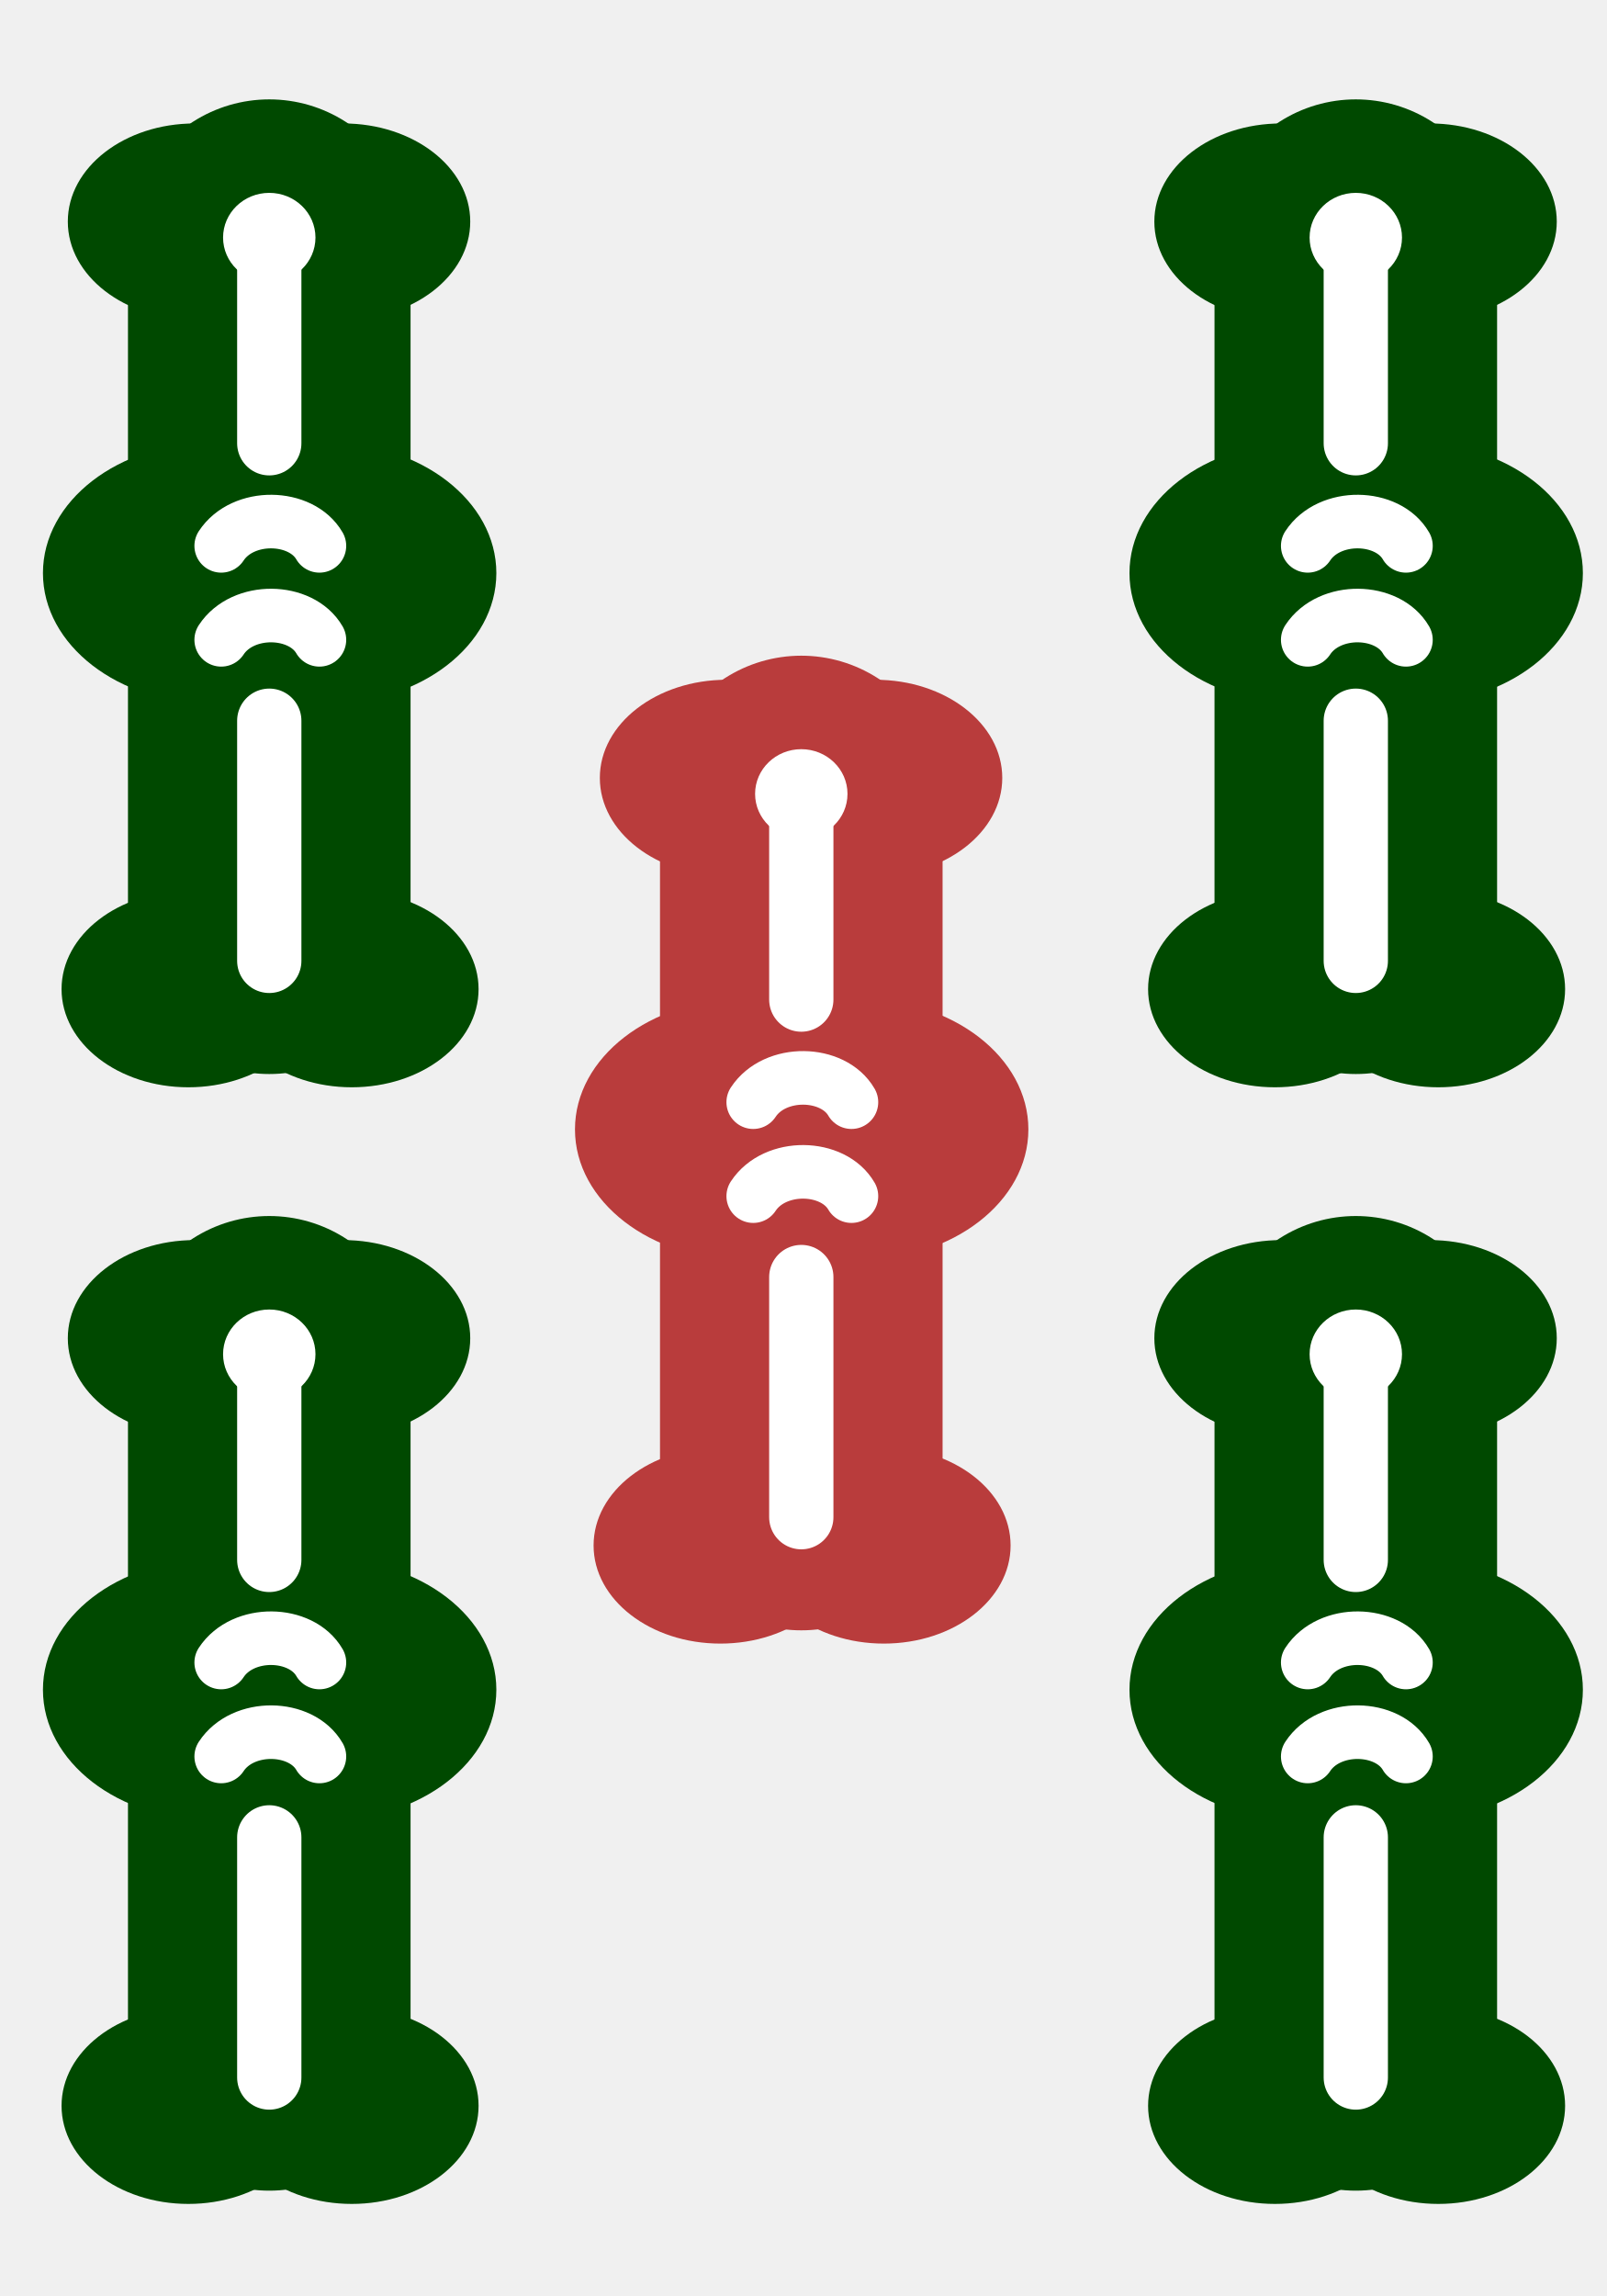
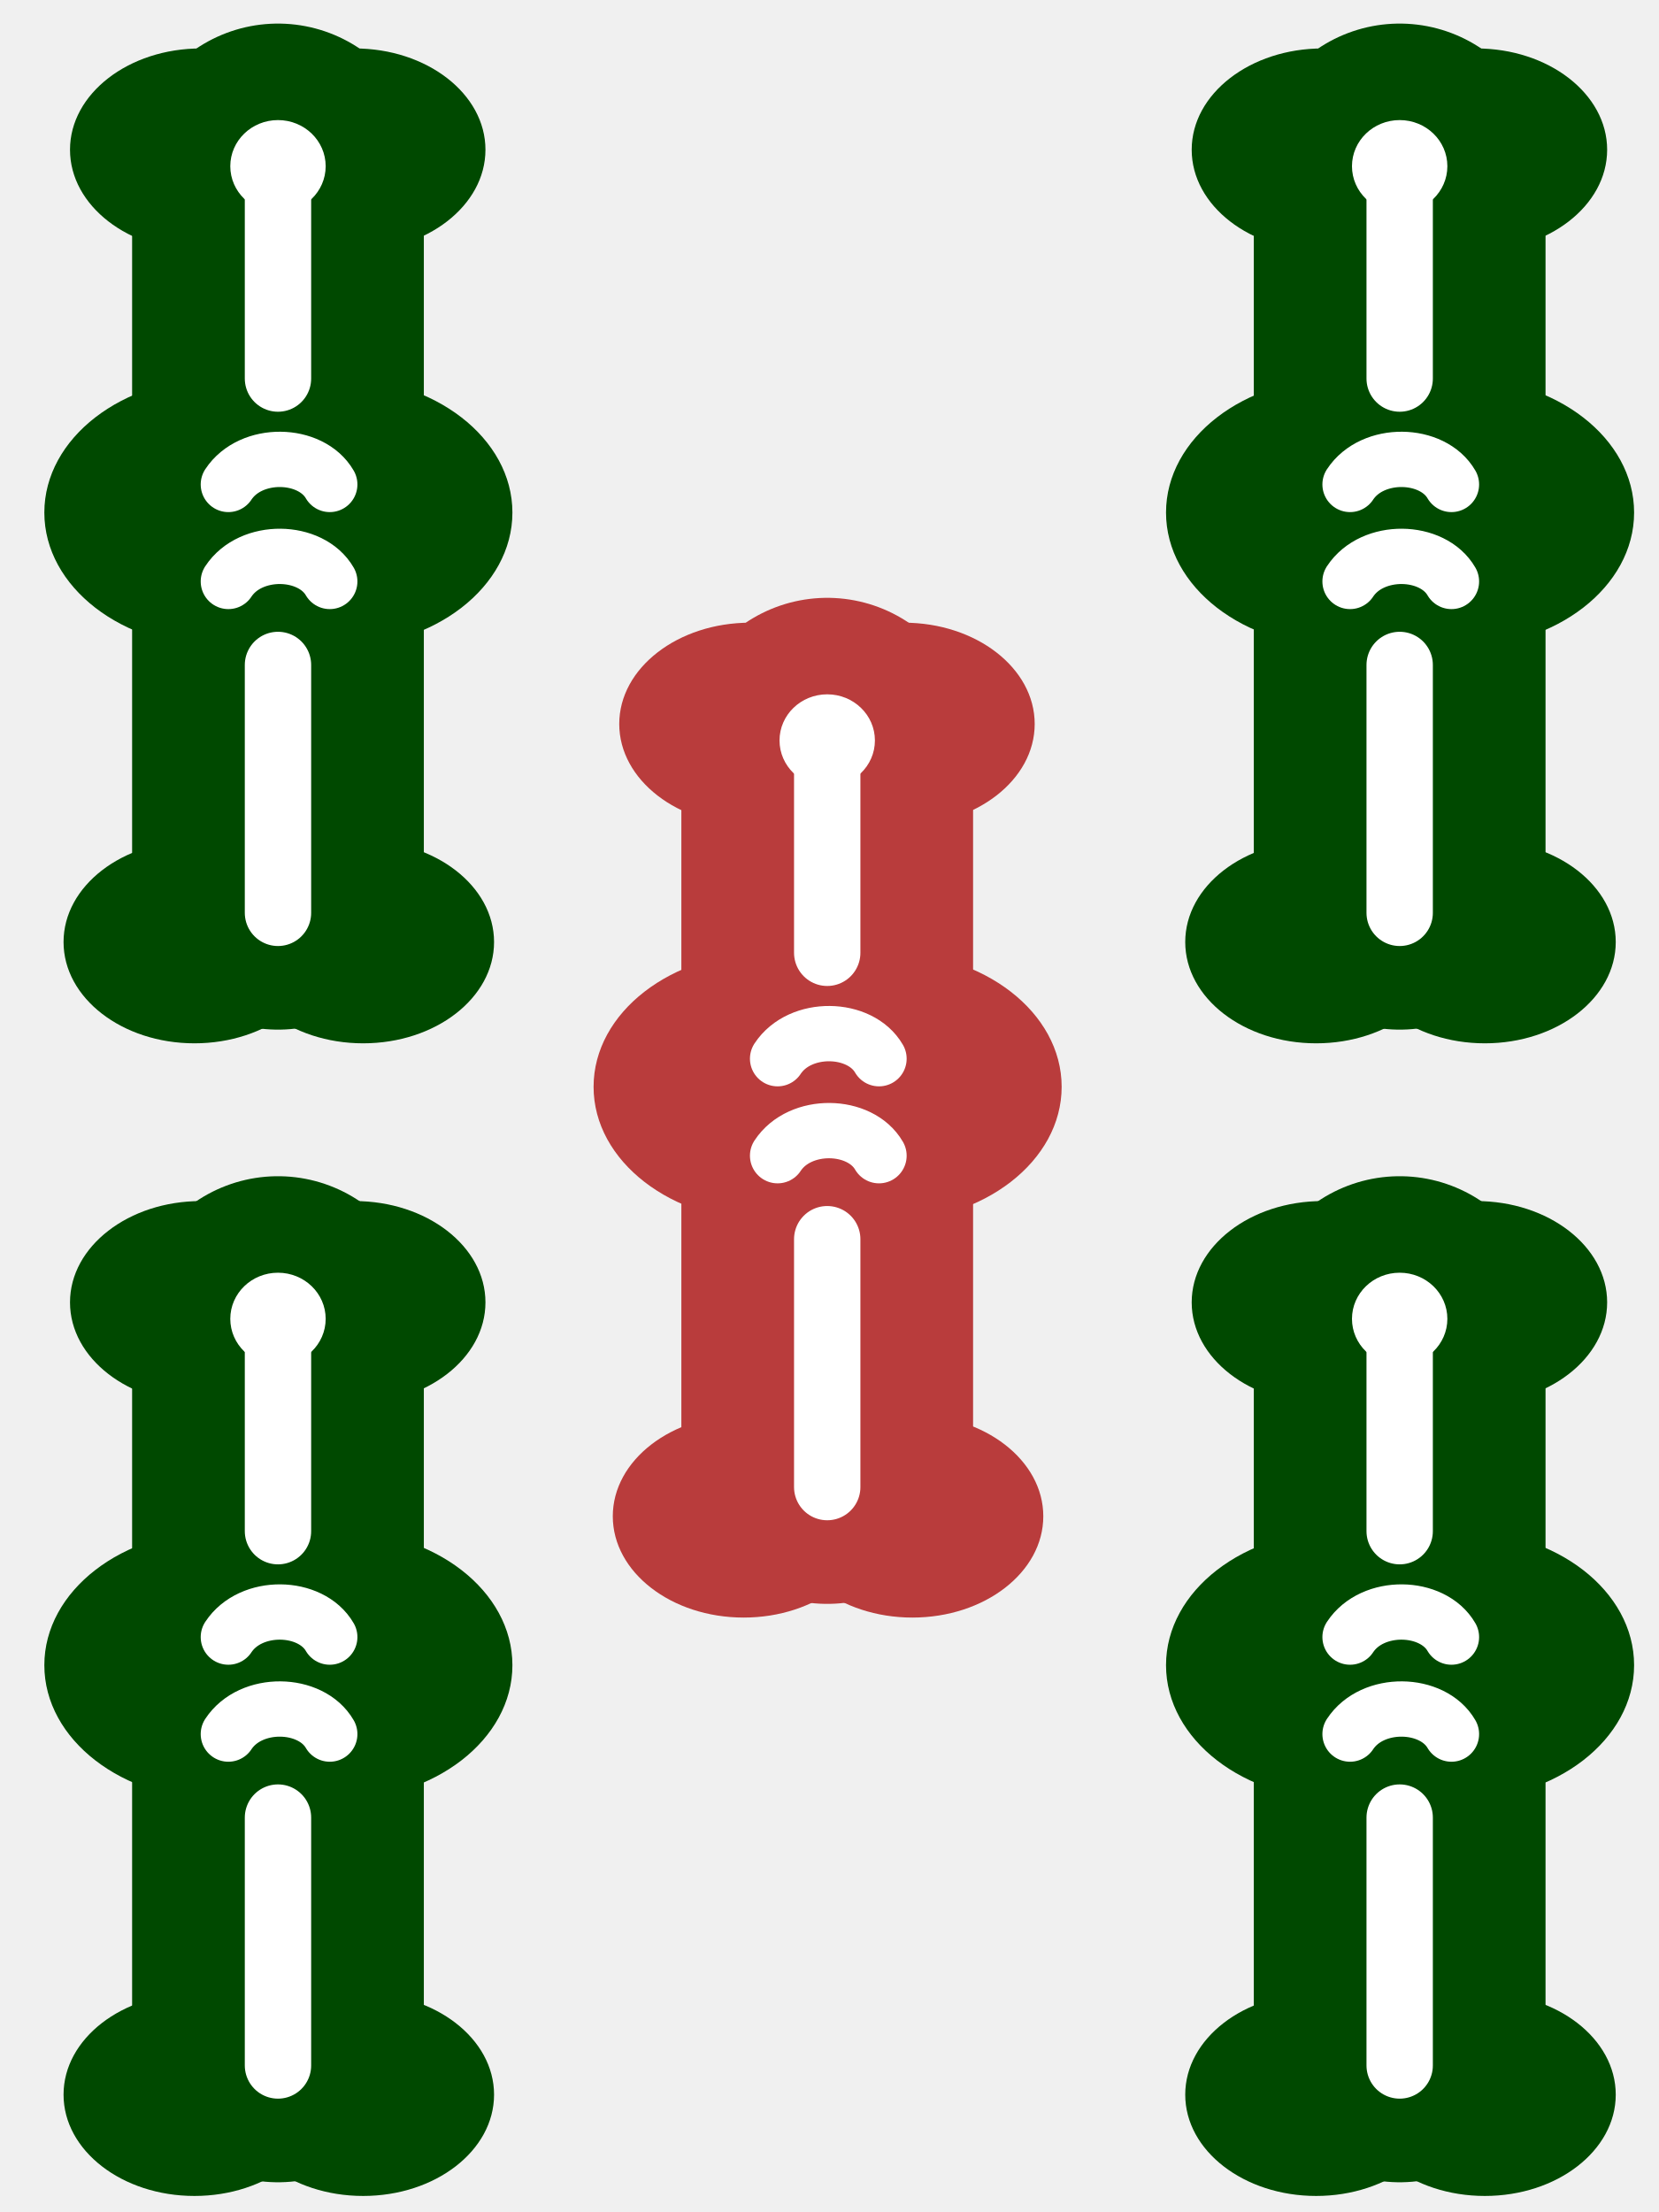
- <svg xmlns="http://www.w3.org/2000/svg" xmlns:ns1="http://www.openswatchbook.org/uri/2009/osb" width="56" height="80" viewBox="0 0 300 400" id="svg2" version="1.1">
+ <svg xmlns="http://www.w3.org/2000/svg" xmlns:ns1="http://www.openswatchbook.org/uri/2009/osb" width="300" height="400" viewBox="0 0 300 400" id="svg2" version="1.1">
  <defs id="defs4">
    <linearGradient id="linearGradient10055" ns1:paint="solid">
      <stop style="stop-color:#000000;stop-opacity:1;" offset="0" id="stop10057" />
    </linearGradient>
    <marker orient="auto" refY="0" refX="0" id="Arrow1Lstart" style="overflow:visible">
      <path id="path4978" d="M 0,0 5,-5 -12.5,0 5,5 0,0 Z" style="fill:#000000;fill-opacity:1;fill-rule:evenodd;stroke:#ff5c00;stroke-width:1pt;stroke-opacity:1" transform="matrix(0.8,0,0,0.8,10,0)" />
    </marker>
    <clipPath clipPathUnits="userSpaceOnUse" id="clipPath4243">
      <circle style="opacity:1;fill:#000000;fill-opacity:0.297;fill-rule:nonzero;stroke:#000000;stroke-width:19.133;stroke-linecap:butt;stroke-linejoin:round;stroke-miterlimit:4;stroke-dasharray:none;stroke-dashoffset:0;stroke-opacity:1" id="circle4245" cx="-264.66" cy="-198.207" r="293.954" />
    </clipPath>
    <clipPath clipPathUnits="userSpaceOnUse" id="clipPath7847">
      <ellipse style="opacity:1;fill:#822600;fill-opacity:1;fill-rule:nonzero;stroke:none;stroke-width:12;stroke-linecap:round;stroke-linejoin:round;stroke-miterlimit:4;stroke-dasharray:none;stroke-dashoffset:0;stroke-opacity:1" id="ellipse7849" cx="394" cy="552.362" rx="349.495" ry="216" />
    </clipPath>
    <clipPath clipPathUnits="userSpaceOnUse" id="clipPath4243-1">
      <circle style="opacity:1;fill:#000000;fill-opacity:0.297;fill-rule:nonzero;stroke:#000000;stroke-width:19.133;stroke-linecap:butt;stroke-linejoin:round;stroke-miterlimit:4;stroke-dasharray:none;stroke-dashoffset:0;stroke-opacity:1" id="circle4245-4" cx="-264.66" cy="-198.207" r="293.954" />
    </clipPath>
    <clipPath clipPathUnits="userSpaceOnUse" id="clipPath7876">
      <circle style="opacity:1;fill:#000000;fill-opacity:0.297;fill-rule:nonzero;stroke:#000000;stroke-width:19.133;stroke-linecap:butt;stroke-linejoin:round;stroke-miterlimit:4;stroke-dasharray:none;stroke-dashoffset:0;stroke-opacity:1" id="circle7878" cx="-264.66" cy="-198.207" r="293.954" />
    </clipPath>
    <clipPath clipPathUnits="userSpaceOnUse" id="clipPath14693">
      <rect style="opacity:1;fill:#a53c3c;fill-opacity:1;fill-rule:nonzero;stroke:none;stroke-width:8;stroke-linecap:round;stroke-linejoin:round;stroke-miterlimit:4;stroke-dasharray:none;stroke-dashoffset:0;stroke-opacity:1" id="rect14695" width="131.784" height="168.821" x="-332.596" y="383.498" rx="1.255" ry="3.751" transform="matrix(0.9993908,-0.03489951,0.03489951,0.9993908,0,0)" />
    </clipPath>
    <clipPath clipPathUnits="userSpaceOnUse" id="clipPath14952">
      <ellipse style="opacity:1;fill:#a53c3c;fill-opacity:1;fill-rule:nonzero;stroke:none;stroke-width:7;stroke-linecap:round;stroke-linejoin:round;stroke-miterlimit:4;stroke-dasharray:none;stroke-dashoffset:0;stroke-opacity:1" id="ellipse14954" cx="-271.344" cy="647.256" rx="69.057" ry="116.911" transform="matrix(0.9993908,-0.03489951,0.03489951,0.9993908,0,0)" />
    </clipPath>
  </defs>
  <g id="layer1" transform="translate(0,-652.3622)">
    <g transform="matrix(0.9591565,0,0,0.9591565,-93.20763,235.2361)" id="g4271">
      <ellipse style="opacity:1;fill:#004900;fill-opacity:1;fill-rule:nonzero;stroke:none;stroke-width:30;stroke-linecap:round;stroke-linejoin:round;stroke-miterlimit:4;stroke-dasharray:none;stroke-dashoffset:0;stroke-opacity:1" id="ellipse4273" cx="135.055" cy="680.426" rx="24.68" ry="19.097" />
      <ellipse cy="680.426" cx="164.02" id="ellipse4275" style="opacity:1;fill:#004900;fill-opacity:1;fill-rule:nonzero;stroke:none;stroke-width:30;stroke-linecap:round;stroke-linejoin:round;stroke-miterlimit:4;stroke-dasharray:none;stroke-dashoffset:0;stroke-opacity:1" rx="24.68" ry="19.097" />
      <ellipse cy="829.799" cx="133.838" id="ellipse4277" style="opacity:1;fill:#004900;fill-opacity:1;fill-rule:nonzero;stroke:none;stroke-width:30;stroke-linecap:round;stroke-linejoin:round;stroke-miterlimit:4;stroke-dasharray:none;stroke-dashoffset:0;stroke-opacity:1" rx="24.68" ry="19.097" />
      <path style="fill:none;fill-rule:evenodd;stroke:#004900;stroke-width:55;stroke-linecap:round;stroke-linejoin:miter;stroke-miterlimit:4;stroke-dasharray:none;stroke-opacity:1" d="m 149.585,818.816 0,-134.674" id="path4279" />
      <ellipse style="opacity:1;fill:#004900;fill-opacity:1;fill-rule:nonzero;stroke:none;stroke-width:30;stroke-linecap:round;stroke-linejoin:round;stroke-miterlimit:4;stroke-dasharray:none;stroke-dashoffset:0;stroke-opacity:1" id="ellipse4281" cx="165.642" cy="829.799" rx="24.68" ry="19.097" />
      <ellipse style="opacity:1;fill:#004900;fill-opacity:1;fill-rule:nonzero;stroke:none;stroke-width:30;stroke-linecap:round;stroke-linejoin:round;stroke-miterlimit:4;stroke-dasharray:none;stroke-dashoffset:0;stroke-opacity:1" id="ellipse4283" cx="160.995" cy="748.831" rx="32.787" ry="25.37" />
      <ellipse cy="748.831" cx="138.323" id="ellipse4285" style="opacity:1;fill:#004900;fill-opacity:1;fill-rule:nonzero;stroke:none;stroke-width:30;stroke-linecap:round;stroke-linejoin:round;stroke-miterlimit:4;stroke-dasharray:none;stroke-dashoffset:0;stroke-opacity:1" rx="32.787" ry="25.37" />
      <path style="fill:none;fill-rule:evenodd;stroke:#ffffff;stroke-width:12.511;stroke-linecap:round;stroke-linejoin:miter;stroke-miterlimit:4;stroke-dasharray:none;stroke-opacity:1" d="m 149.585,685.723 0,37.842" id="path4287" />
      <path id="path4289" d="m 149.585,777.562 0,46.734" style="fill:none;fill-rule:evenodd;stroke:#ffffff;stroke-width:12.511;stroke-linecap:round;stroke-linejoin:miter;stroke-miterlimit:4;stroke-dasharray:none;stroke-opacity:1" />
      <ellipse ry="8.697" rx="8.992" style="opacity:1;fill:#ffffff;fill-opacity:1;fill-rule:nonzero;stroke:none;stroke-width:10;stroke-linecap:round;stroke-linejoin:round;stroke-miterlimit:4;stroke-dasharray:none;stroke-dashoffset:0;stroke-opacity:1" id="ellipse4291" cx="149.585" cy="683.533" />
      <path id="path4293" d="m 140.229,761.818 c 4.228,-6.441 15.56,-6.163 19.118,0" style="fill:none;fill-rule:evenodd;stroke:#ffffff;stroke-width:10.426;stroke-linecap:round;stroke-linejoin:round;stroke-miterlimit:4;stroke-dasharray:none;stroke-opacity:1" />
      <path style="fill:none;fill-rule:evenodd;stroke:#ffffff;stroke-width:10.426;stroke-linecap:round;stroke-linejoin:round;stroke-miterlimit:4;stroke-dasharray:none;stroke-opacity:1" d="m 140.229,743.531 c 4.228,-6.441 15.56,-6.163 19.118,0" id="path4295" />
    </g>
    <g transform="matrix(0.9591565,0,0,0.9591565,109.6294,235.2361)" id="g4297">
      <ellipse style="opacity:1;fill:#004900;fill-opacity:1;fill-rule:nonzero;stroke:none;stroke-width:30;stroke-linecap:round;stroke-linejoin:round;stroke-miterlimit:4;stroke-dasharray:none;stroke-dashoffset:0;stroke-opacity:1" id="ellipse4299" cx="135.055" cy="680.426" rx="24.68" ry="19.097" />
      <ellipse cy="680.426" cx="164.02" id="ellipse4301" style="opacity:1;fill:#004900;fill-opacity:1;fill-rule:nonzero;stroke:none;stroke-width:30;stroke-linecap:round;stroke-linejoin:round;stroke-miterlimit:4;stroke-dasharray:none;stroke-dashoffset:0;stroke-opacity:1" rx="24.68" ry="19.097" />
      <ellipse cy="829.799" cx="133.838" id="ellipse4303" style="opacity:1;fill:#004900;fill-opacity:1;fill-rule:nonzero;stroke:none;stroke-width:30;stroke-linecap:round;stroke-linejoin:round;stroke-miterlimit:4;stroke-dasharray:none;stroke-dashoffset:0;stroke-opacity:1" rx="24.68" ry="19.097" />
      <path style="fill:none;fill-rule:evenodd;stroke:#004900;stroke-width:55;stroke-linecap:round;stroke-linejoin:miter;stroke-miterlimit:4;stroke-dasharray:none;stroke-opacity:1" d="m 149.585,818.816 0,-134.674" id="path4305" />
      <ellipse style="opacity:1;fill:#004900;fill-opacity:1;fill-rule:nonzero;stroke:none;stroke-width:30;stroke-linecap:round;stroke-linejoin:round;stroke-miterlimit:4;stroke-dasharray:none;stroke-dashoffset:0;stroke-opacity:1" id="ellipse4307" cx="165.642" cy="829.799" rx="24.68" ry="19.097" />
      <ellipse style="opacity:1;fill:#004900;fill-opacity:1;fill-rule:nonzero;stroke:none;stroke-width:30;stroke-linecap:round;stroke-linejoin:round;stroke-miterlimit:4;stroke-dasharray:none;stroke-dashoffset:0;stroke-opacity:1" id="ellipse4309" cx="160.995" cy="748.831" rx="32.787" ry="25.37" />
      <ellipse cy="748.831" cx="138.323" id="ellipse4311" style="opacity:1;fill:#004900;fill-opacity:1;fill-rule:nonzero;stroke:none;stroke-width:30;stroke-linecap:round;stroke-linejoin:round;stroke-miterlimit:4;stroke-dasharray:none;stroke-dashoffset:0;stroke-opacity:1" rx="32.787" ry="25.37" />
      <path style="fill:none;fill-rule:evenodd;stroke:#ffffff;stroke-width:12.511;stroke-linecap:round;stroke-linejoin:miter;stroke-miterlimit:4;stroke-dasharray:none;stroke-opacity:1" d="m 149.585,685.723 0,37.842" id="path4313" />
      <path id="path4315" d="m 149.585,777.562 0,46.734" style="fill:none;fill-rule:evenodd;stroke:#ffffff;stroke-width:12.511;stroke-linecap:round;stroke-linejoin:miter;stroke-miterlimit:4;stroke-dasharray:none;stroke-opacity:1" />
      <ellipse ry="8.697" rx="8.992" style="opacity:1;fill:#ffffff;fill-opacity:1;fill-rule:nonzero;stroke:none;stroke-width:10;stroke-linecap:round;stroke-linejoin:round;stroke-miterlimit:4;stroke-dasharray:none;stroke-dashoffset:0;stroke-opacity:1" id="ellipse4317" cx="149.585" cy="683.533" />
      <path id="path4319" d="m 140.229,761.818 c 4.228,-6.441 15.56,-6.163 19.118,0" style="fill:none;fill-rule:evenodd;stroke:#ffffff;stroke-width:10.426;stroke-linecap:round;stroke-linejoin:round;stroke-miterlimit:4;stroke-dasharray:none;stroke-opacity:1" />
      <path style="fill:none;fill-rule:evenodd;stroke:#ffffff;stroke-width:10.426;stroke-linecap:round;stroke-linejoin:round;stroke-miterlimit:4;stroke-dasharray:none;stroke-opacity:1" d="m 140.229,743.531 c 4.228,-6.441 15.56,-6.163 19.118,0" id="path4321" />
    </g>
    <g id="g4337" transform="matrix(0.9591565,0,0,0.9591565,6.112593,130.6453)">
      <ellipse ry="19.097" rx="24.68" cy="680.426" cx="135.055" id="ellipse4339" style="opacity:1;fill:#b93c3c;fill-opacity:1;fill-rule:nonzero;stroke:none;stroke-width:30;stroke-linecap:round;stroke-linejoin:round;stroke-miterlimit:4;stroke-dasharray:none;stroke-dashoffset:0;stroke-opacity:1" />
      <ellipse ry="19.097" rx="24.68" style="opacity:1;fill:#b93c3c;fill-opacity:1;fill-rule:nonzero;stroke:none;stroke-width:30;stroke-linecap:round;stroke-linejoin:round;stroke-miterlimit:4;stroke-dasharray:none;stroke-dashoffset:0;stroke-opacity:1" id="ellipse4341" cx="164.02" cy="680.426" />
      <ellipse ry="19.097" rx="24.68" style="opacity:1;fill:#b93c3c;fill-opacity:1;fill-rule:nonzero;stroke:none;stroke-width:30;stroke-linecap:round;stroke-linejoin:round;stroke-miterlimit:4;stroke-dasharray:none;stroke-dashoffset:0;stroke-opacity:1" id="ellipse4343" cx="133.838" cy="829.799" />
      <path id="path4345" d="m 149.585,818.816 0,-134.674" style="fill:none;fill-rule:evenodd;stroke:#b93c3c;stroke-width:55;stroke-linecap:round;stroke-linejoin:miter;stroke-miterlimit:4;stroke-dasharray:none;stroke-opacity:1" />
      <ellipse ry="19.097" rx="24.68" cy="829.799" cx="165.642" id="ellipse4347" style="opacity:1;fill:#b93c3c;fill-opacity:1;fill-rule:nonzero;stroke:none;stroke-width:30;stroke-linecap:round;stroke-linejoin:round;stroke-miterlimit:4;stroke-dasharray:none;stroke-dashoffset:0;stroke-opacity:1" />
      <ellipse ry="25.37" rx="32.787" cy="748.831" cx="160.995" id="ellipse4349" style="opacity:1;fill:#b93c3c;fill-opacity:1;fill-rule:nonzero;stroke:none;stroke-width:30;stroke-linecap:round;stroke-linejoin:round;stroke-miterlimit:4;stroke-dasharray:none;stroke-dashoffset:0;stroke-opacity:1" />
      <ellipse ry="25.37" rx="32.787" style="opacity:1;fill:#b93c3c;fill-opacity:1;fill-rule:nonzero;stroke:none;stroke-width:30;stroke-linecap:round;stroke-linejoin:round;stroke-miterlimit:4;stroke-dasharray:none;stroke-dashoffset:0;stroke-opacity:1" id="ellipse4351" cx="138.323" cy="748.831" />
      <path id="path4353" d="m 149.585,685.723 0,37.842" style="fill:none;fill-rule:evenodd;stroke:#ffffff;stroke-width:12.511;stroke-linecap:round;stroke-linejoin:miter;stroke-miterlimit:4;stroke-dasharray:none;stroke-opacity:1" />
      <path style="fill:none;fill-rule:evenodd;stroke:#ffffff;stroke-width:12.511;stroke-linecap:round;stroke-linejoin:miter;stroke-miterlimit:4;stroke-dasharray:none;stroke-opacity:1" d="m 149.585,777.562 0,46.734" id="path4355" />
      <ellipse cy="683.533" cx="149.585" id="ellipse4357" style="opacity:1;fill:#ffffff;fill-opacity:1;fill-rule:nonzero;stroke:none;stroke-width:10;stroke-linecap:round;stroke-linejoin:round;stroke-miterlimit:4;stroke-dasharray:none;stroke-dashoffset:0;stroke-opacity:1" rx="8.992" ry="8.697" />
      <path style="fill:none;fill-rule:evenodd;stroke:#ffffff;stroke-width:10.426;stroke-linecap:round;stroke-linejoin:round;stroke-miterlimit:4;stroke-dasharray:none;stroke-opacity:1" d="m 140.229,761.818 c 4.228,-6.441 15.56,-6.163 19.118,0" id="path4359" />
      <path id="path4361" d="m 140.229,743.531 c 4.228,-6.441 15.56,-6.163 19.118,0" style="fill:none;fill-rule:evenodd;stroke:#ffffff;stroke-width:10.426;stroke-linecap:round;stroke-linejoin:round;stroke-miterlimit:4;stroke-dasharray:none;stroke-opacity:1" />
    </g>
    <g id="g4307" transform="matrix(0.9591565,0,0,0.9591565,109.6294,26.80356)">
      <ellipse ry="19.097" rx="24.68" cy="680.426" cx="135.055" id="ellipse4310" style="opacity:1;fill:#004900;fill-opacity:1;fill-rule:nonzero;stroke:none;stroke-width:30;stroke-linecap:round;stroke-linejoin:round;stroke-miterlimit:4;stroke-dasharray:none;stroke-dashoffset:0;stroke-opacity:1" />
      <ellipse ry="19.097" rx="24.68" style="opacity:1;fill:#004900;fill-opacity:1;fill-rule:nonzero;stroke:none;stroke-width:30;stroke-linecap:round;stroke-linejoin:round;stroke-miterlimit:4;stroke-dasharray:none;stroke-dashoffset:0;stroke-opacity:1" id="ellipse4312" cx="164.02" cy="680.426" />
      <ellipse ry="19.097" rx="24.68" style="opacity:1;fill:#004900;fill-opacity:1;fill-rule:nonzero;stroke:none;stroke-width:30;stroke-linecap:round;stroke-linejoin:round;stroke-miterlimit:4;stroke-dasharray:none;stroke-dashoffset:0;stroke-opacity:1" id="ellipse4315" cx="133.838" cy="829.799" />
      <path id="path4317" d="m 149.585,818.816 0,-134.674" style="fill:none;fill-rule:evenodd;stroke:#004900;stroke-width:55;stroke-linecap:round;stroke-linejoin:miter;stroke-miterlimit:4;stroke-dasharray:none;stroke-opacity:1" />
      <ellipse ry="19.097" rx="24.68" cy="829.799" cx="165.642" id="ellipse4319" style="opacity:1;fill:#004900;fill-opacity:1;fill-rule:nonzero;stroke:none;stroke-width:30;stroke-linecap:round;stroke-linejoin:round;stroke-miterlimit:4;stroke-dasharray:none;stroke-dashoffset:0;stroke-opacity:1" />
      <ellipse ry="25.37" rx="32.787" cy="748.831" cx="160.995" id="ellipse4321" style="opacity:1;fill:#004900;fill-opacity:1;fill-rule:nonzero;stroke:none;stroke-width:30;stroke-linecap:round;stroke-linejoin:round;stroke-miterlimit:4;stroke-dasharray:none;stroke-dashoffset:0;stroke-opacity:1" />
      <ellipse ry="25.37" rx="32.787" style="opacity:1;fill:#004900;fill-opacity:1;fill-rule:nonzero;stroke:none;stroke-width:30;stroke-linecap:round;stroke-linejoin:round;stroke-miterlimit:4;stroke-dasharray:none;stroke-dashoffset:0;stroke-opacity:1" id="ellipse4323" cx="138.323" cy="748.831" />
      <path id="path4325" d="m 149.585,685.723 0,37.842" style="fill:none;fill-rule:evenodd;stroke:#ffffff;stroke-width:12.511;stroke-linecap:round;stroke-linejoin:miter;stroke-miterlimit:4;stroke-dasharray:none;stroke-opacity:1" />
      <path style="fill:none;fill-rule:evenodd;stroke:#ffffff;stroke-width:12.511;stroke-linecap:round;stroke-linejoin:miter;stroke-miterlimit:4;stroke-dasharray:none;stroke-opacity:1" d="m 149.585,777.562 0,46.734" id="path4327" />
      <ellipse cy="683.533" cx="149.585" id="ellipse4329" style="opacity:1;fill:#ffffff;fill-opacity:1;fill-rule:nonzero;stroke:none;stroke-width:10;stroke-linecap:round;stroke-linejoin:round;stroke-miterlimit:4;stroke-dasharray:none;stroke-dashoffset:0;stroke-opacity:1" rx="8.992" ry="8.697" />
      <path style="fill:none;fill-rule:evenodd;stroke:#ffffff;stroke-width:10.426;stroke-linecap:round;stroke-linejoin:round;stroke-miterlimit:4;stroke-dasharray:none;stroke-opacity:1" d="m 140.229,761.818 c 4.228,-6.441 15.56,-6.163 19.118,0" id="path4331" />
      <path id="path4333" d="m 140.229,743.531 c 4.228,-6.441 15.56,-6.163 19.118,0" style="fill:none;fill-rule:evenodd;stroke:#ffffff;stroke-width:10.426;stroke-linecap:round;stroke-linejoin:round;stroke-miterlimit:4;stroke-dasharray:none;stroke-opacity:1" />
    </g>
    <g id="g4335" transform="matrix(0.9591565,0,0,0.9591565,-93.20763,26.80356)">
      <ellipse ry="19.097" rx="24.68" cy="680.426" cx="135.055" id="ellipse4337" style="opacity:1;fill:#004900;fill-opacity:1;fill-rule:nonzero;stroke:none;stroke-width:30;stroke-linecap:round;stroke-linejoin:round;stroke-miterlimit:4;stroke-dasharray:none;stroke-dashoffset:0;stroke-opacity:1" />
      <ellipse ry="19.097" rx="24.68" style="opacity:1;fill:#004900;fill-opacity:1;fill-rule:nonzero;stroke:none;stroke-width:30;stroke-linecap:round;stroke-linejoin:round;stroke-miterlimit:4;stroke-dasharray:none;stroke-dashoffset:0;stroke-opacity:1" id="ellipse4340" cx="164.02" cy="680.426" />
      <ellipse ry="19.097" rx="24.68" style="opacity:1;fill:#004900;fill-opacity:1;fill-rule:nonzero;stroke:none;stroke-width:30;stroke-linecap:round;stroke-linejoin:round;stroke-miterlimit:4;stroke-dasharray:none;stroke-dashoffset:0;stroke-opacity:1" id="ellipse4342" cx="133.838" cy="829.799" />
      <path id="path4344" d="m 149.585,818.816 0,-134.674" style="fill:none;fill-rule:evenodd;stroke:#004900;stroke-width:55;stroke-linecap:round;stroke-linejoin:miter;stroke-miterlimit:4;stroke-dasharray:none;stroke-opacity:1" />
      <ellipse ry="19.097" rx="24.68" cy="829.799" cx="165.642" id="ellipse4346" style="opacity:1;fill:#004900;fill-opacity:1;fill-rule:nonzero;stroke:none;stroke-width:30;stroke-linecap:round;stroke-linejoin:round;stroke-miterlimit:4;stroke-dasharray:none;stroke-dashoffset:0;stroke-opacity:1" />
      <ellipse ry="25.37" rx="32.787" cy="748.831" cx="160.995" id="ellipse4348" style="opacity:1;fill:#004900;fill-opacity:1;fill-rule:nonzero;stroke:none;stroke-width:30;stroke-linecap:round;stroke-linejoin:round;stroke-miterlimit:4;stroke-dasharray:none;stroke-dashoffset:0;stroke-opacity:1" />
      <ellipse ry="25.37" rx="32.787" style="opacity:1;fill:#004900;fill-opacity:1;fill-rule:nonzero;stroke:none;stroke-width:30;stroke-linecap:round;stroke-linejoin:round;stroke-miterlimit:4;stroke-dasharray:none;stroke-dashoffset:0;stroke-opacity:1" id="ellipse4350" cx="138.323" cy="748.831" />
      <path id="path4352" d="m 149.585,685.723 0,37.842" style="fill:none;fill-rule:evenodd;stroke:#ffffff;stroke-width:12.511;stroke-linecap:round;stroke-linejoin:miter;stroke-miterlimit:4;stroke-dasharray:none;stroke-opacity:1" />
      <path style="fill:none;fill-rule:evenodd;stroke:#ffffff;stroke-width:12.511;stroke-linecap:round;stroke-linejoin:miter;stroke-miterlimit:4;stroke-dasharray:none;stroke-opacity:1" d="m 149.585,777.562 0,46.734" id="path4354" />
      <ellipse cy="683.533" cx="149.585" id="ellipse4356" style="opacity:1;fill:#ffffff;fill-opacity:1;fill-rule:nonzero;stroke:none;stroke-width:10;stroke-linecap:round;stroke-linejoin:round;stroke-miterlimit:4;stroke-dasharray:none;stroke-dashoffset:0;stroke-opacity:1" rx="8.992" ry="8.697" />
      <path style="fill:none;fill-rule:evenodd;stroke:#ffffff;stroke-width:10.426;stroke-linecap:round;stroke-linejoin:round;stroke-miterlimit:4;stroke-dasharray:none;stroke-opacity:1" d="m 140.229,761.818 c 4.228,-6.441 15.56,-6.163 19.118,0" id="path4358" />
      <path id="path4360" d="m 140.229,743.531 c 4.228,-6.441 15.56,-6.163 19.118,0" style="fill:none;fill-rule:evenodd;stroke:#ffffff;stroke-width:10.426;stroke-linecap:round;stroke-linejoin:round;stroke-miterlimit:4;stroke-dasharray:none;stroke-opacity:1" />
    </g>
  </g>
</svg>
